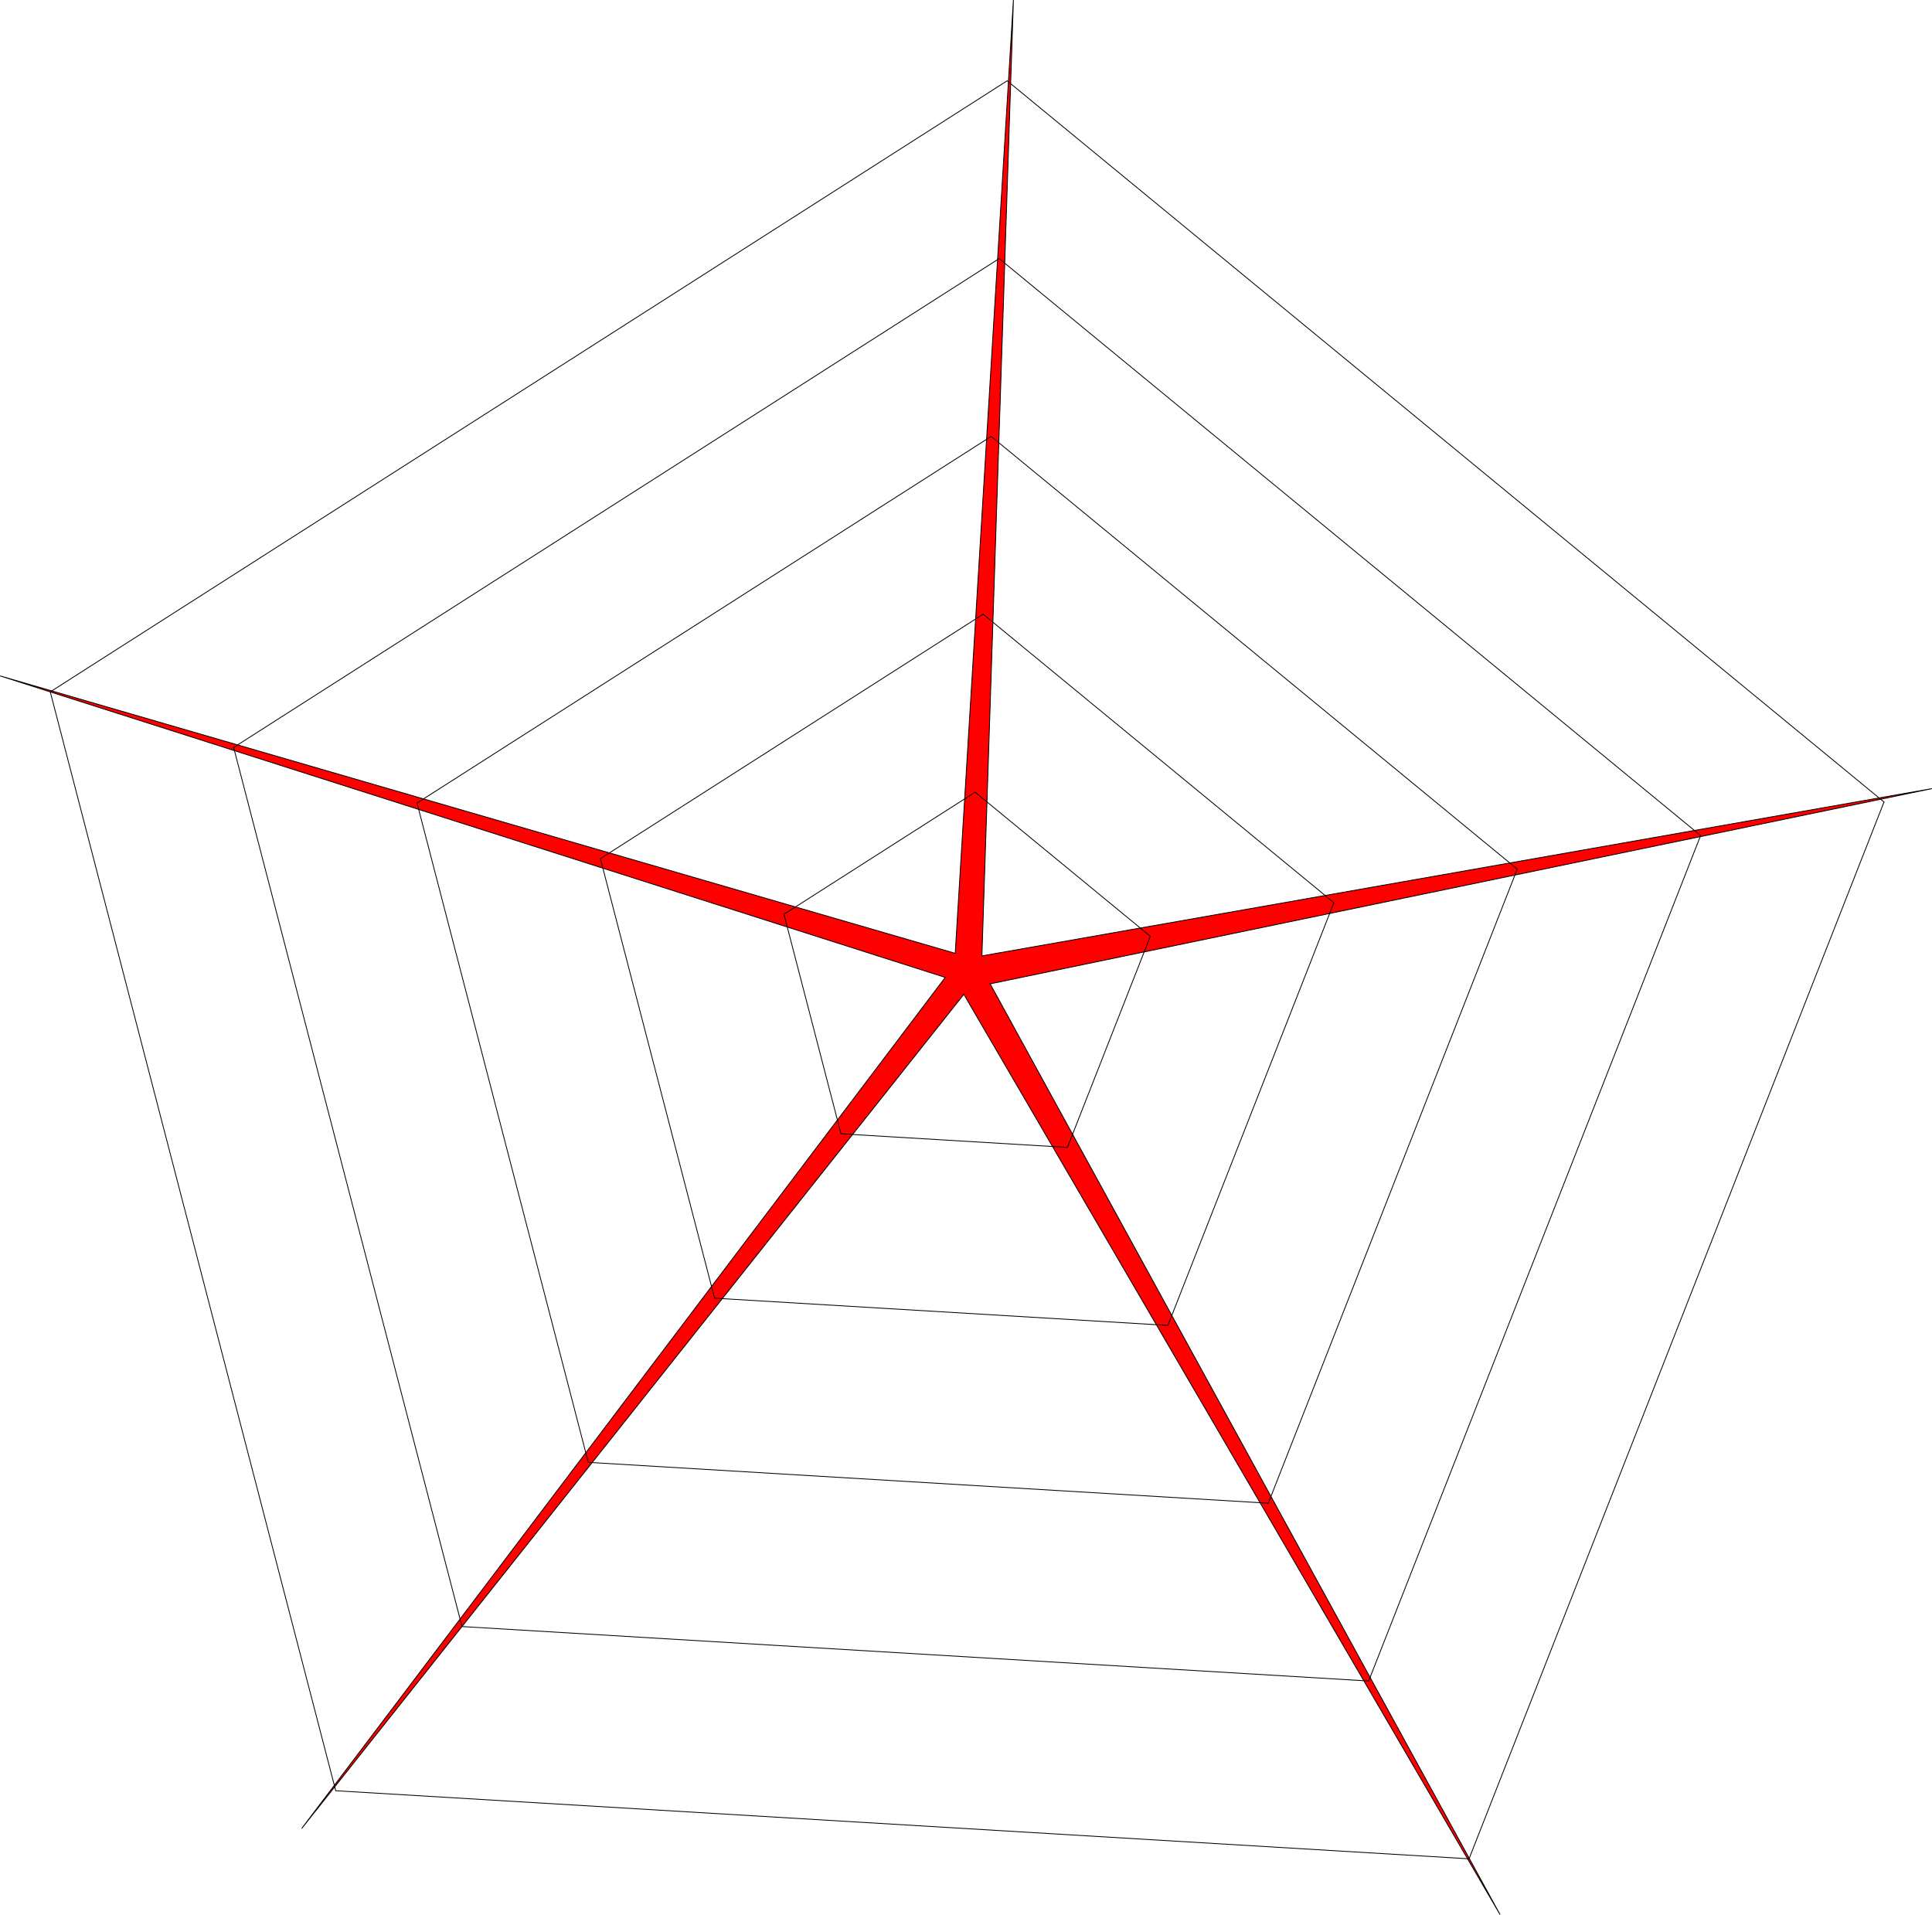
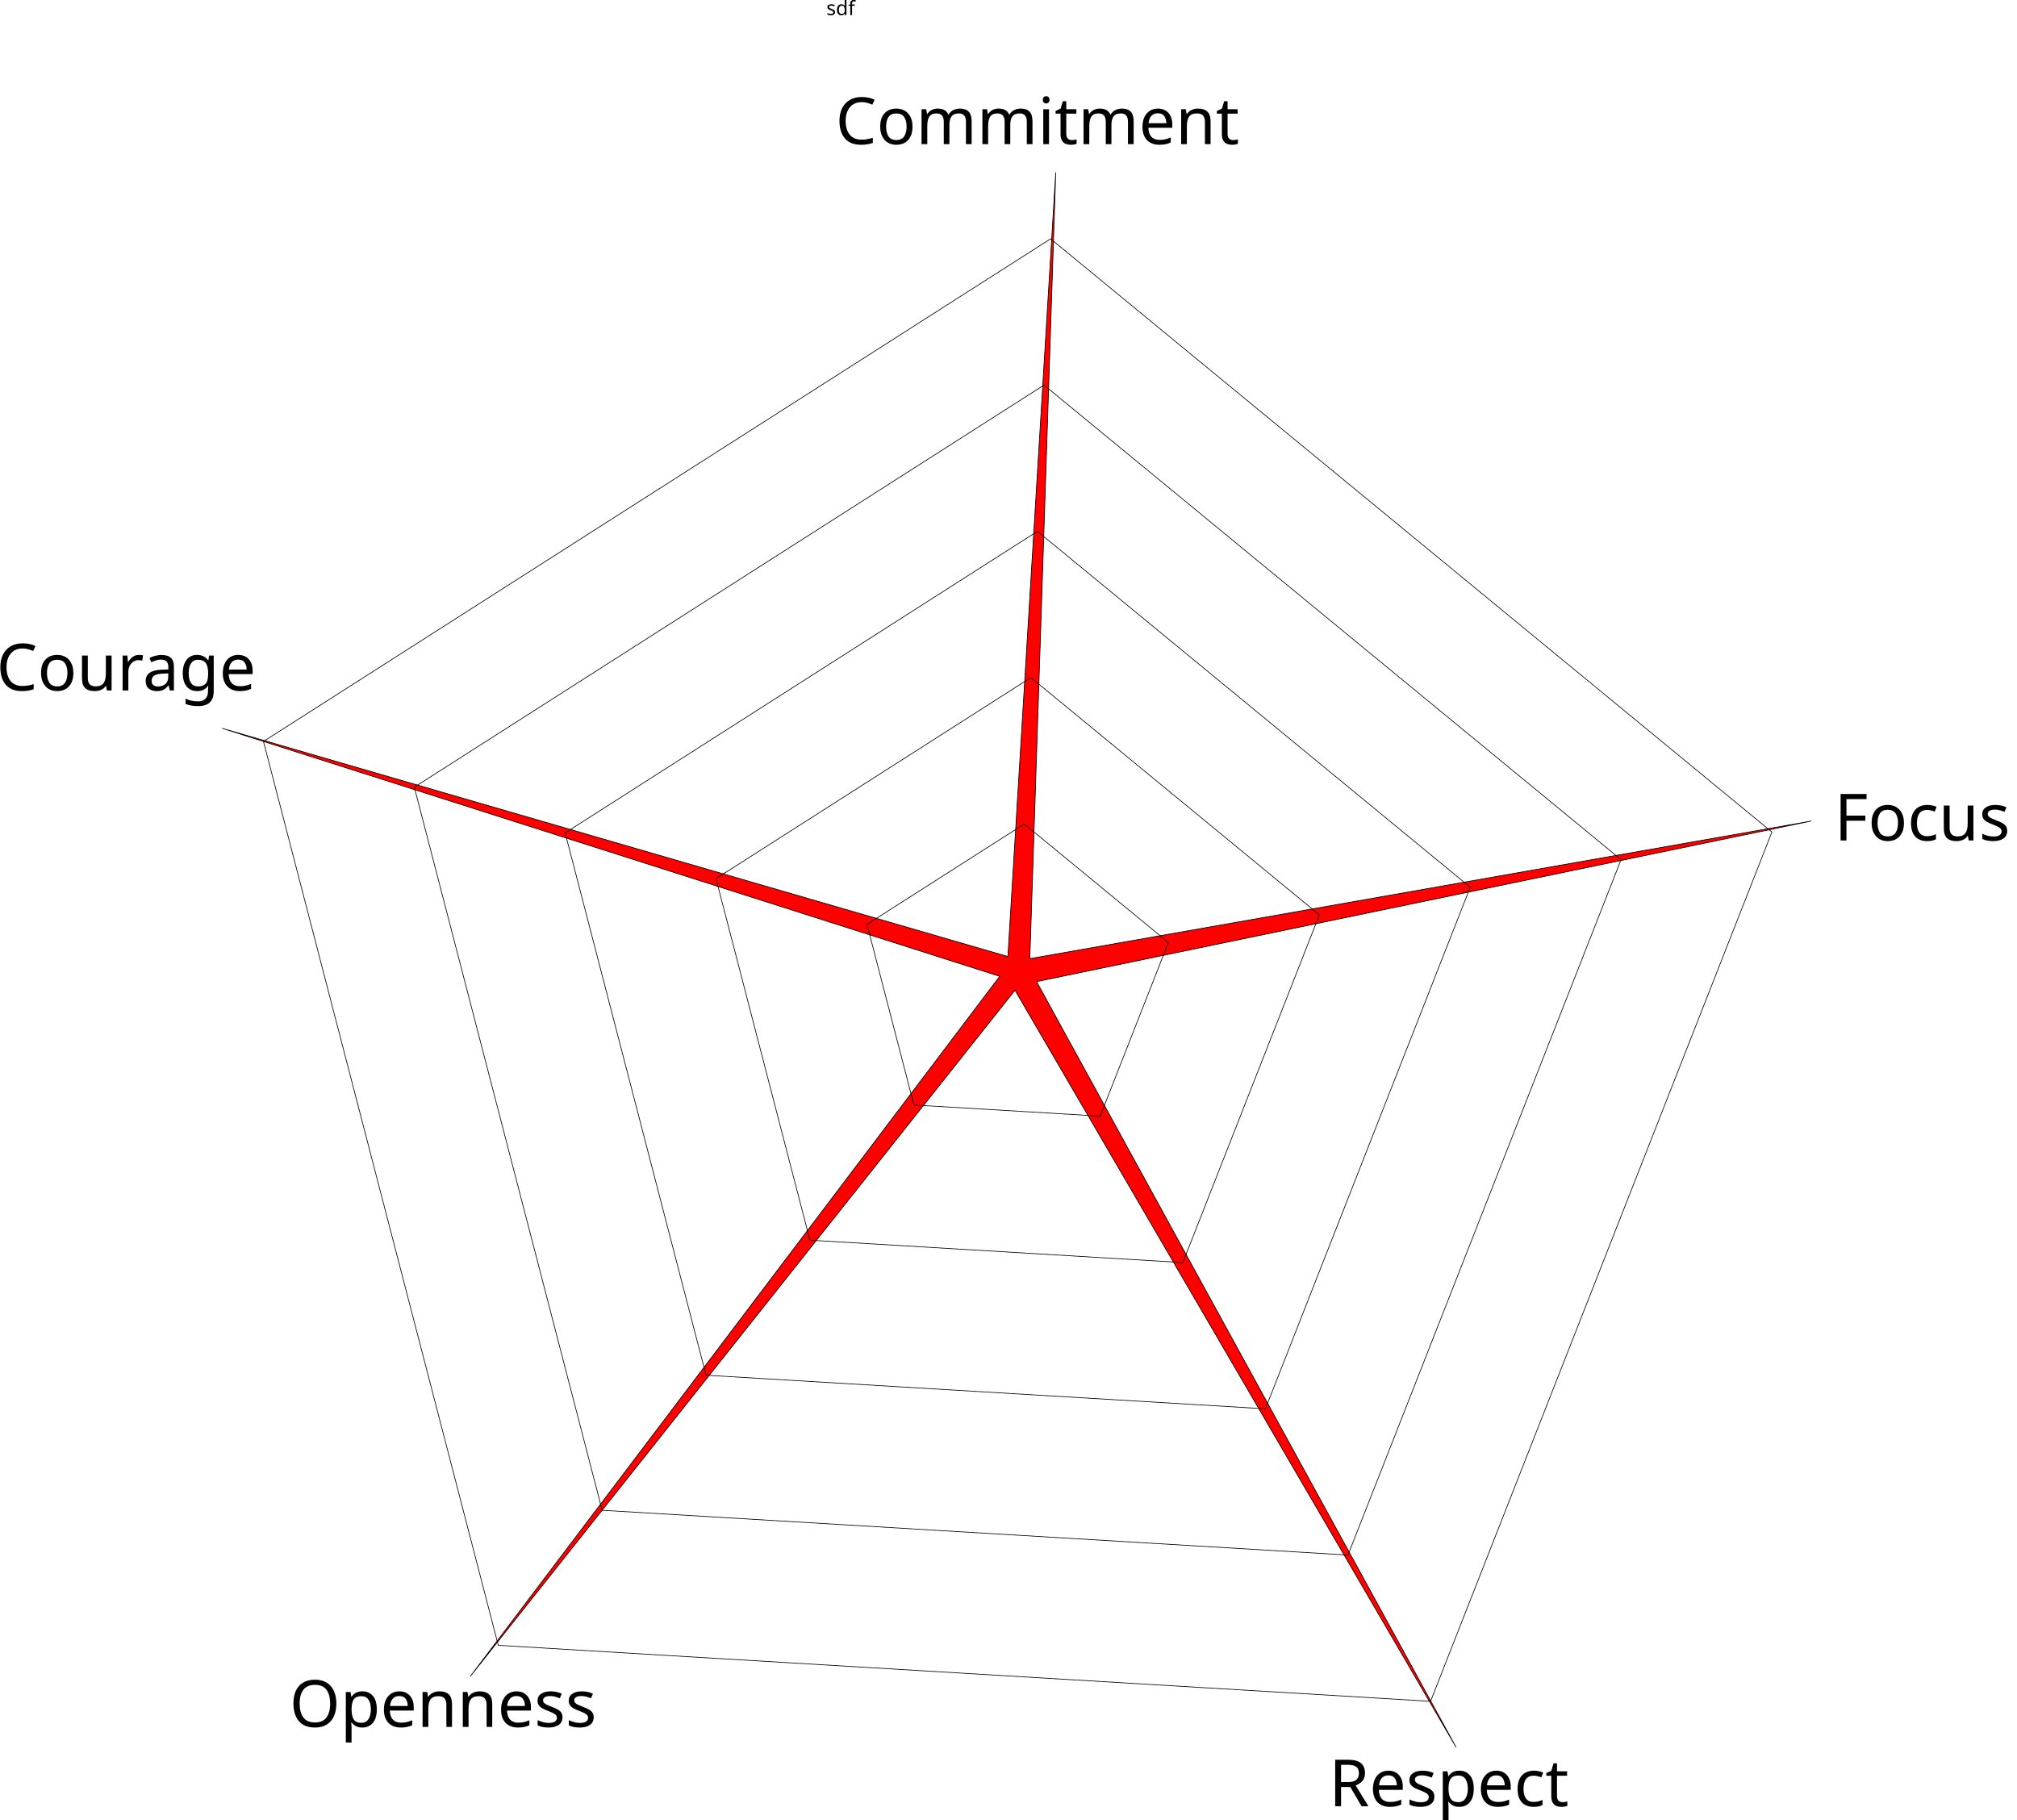
- <svg xmlns="http://www.w3.org/2000/svg" width="620.136mm" height="614.621mm" viewBox="0 0 620.136 614.621" version="1.1" id="svg8">
+ <svg xmlns="http://www.w3.org/2000/svg" width="787.035mm" height="710.129mm" viewBox="0 0 787.035 710.129" version="1.1" id="svg8">
  <defs id="defs2" />
-   <g id="layer1" transform="translate(-359.6127,-2.284628)">
+   <g id="layer1" transform="translate(-272.9438,64.97818)">
    <path id="path16" style="fill:#ff0000;stroke:#000000;stroke-width:0.265" d="M 841.106,616.839 668.99,321.449 456.437,589.211 663.012,316.017 359.653,219.239 666.22,308.283 684.896,2.293 674.786,309.107 979.722,255.415 677.432,318.082 Z" />
    <path style="fill:none;stroke:#000000;stroke-width:0.265" id="path18" d="m 702.231,370.582 -72.676,-4.366 -18.306,-70.468 61.363,-39.186 56.23,46.25 z" />
    <path style="fill:none;stroke:#000000;stroke-width:0.265" id="path853" d="m 734.486,427.715 -145.508,-8.741 -36.651,-141.088 122.857,-78.456 112.581,92.599 z" />
    <path style="fill:none;stroke:#000000;stroke-width:0.265" id="path855" d="M 766.707,484.786 548.444,471.674 493.467,260.042 677.752,142.358 846.624,281.258 Z" />
    <path style="fill:none;stroke:#000000;stroke-width:0.265" id="path857" d="M 798.927,541.857 507.91,524.375 434.608,242.199 680.321,85.287 905.483,270.486 Z" />
    <path style="fill:none;stroke:#000000;stroke-width:0.265" id="path859" d="M 831.148,598.928 467.376,577.076 375.748,224.356 682.89,28.216 964.342,259.714 Z" />
+     <text xml:space="preserve" style="font-size:7.761px;line-height:1.25;font-family:sans-serif;letter-spacing:0px;word-spacing:0px;stroke-width:0.265" x="595.403" y="-59.082" id="text900">
+       <tspan id="tspan898" x="595.403" y="-59.082" style="stroke-width:0.265">sdf</tspan>
+     </text>
+     <text xml:space="preserve" style="font-size:25.4px;line-height:1.25;font-family:sans-serif;letter-spacing:0px;word-spacing:0px;stroke-width:0.265" x="271.518" y="204.462" id="text904">
+       <tspan id="tspan902" x="271.518" y="204.462" style="font-size:25.4px;stroke-width:0.265">Courage</tspan>
+     </text>
+     <text xml:space="preserve" style="font-size:25.4px;line-height:1.25;font-family:sans-serif;letter-spacing:0px;word-spacing:0px;stroke-width:0.265" x="385.894" y="608.911" id="text908">
+       <tspan id="tspan906" x="385.894" y="608.911" style="font-size:25.4px;stroke-width:0.265">Openness</tspan>
+       <tspan x="385.894" y="640.661" style="font-size:25.4px;stroke-width:0.265" id="tspan910" />
+     </text>
+     <text xml:space="preserve" style="font-size:25.4px;line-height:1.25;font-family:sans-serif;letter-spacing:0px;word-spacing:0px;stroke-width:0.265" x="791.477" y="639.867" id="text914">
+       <tspan id="tspan912" x="791.477" y="639.867" style="font-size:25.4px;stroke-width:0.265">Respect</tspan>
+     </text>
+     <text xml:space="preserve" style="font-size:25.4px;line-height:1.25;font-family:sans-serif;letter-spacing:0px;word-spacing:0px;stroke-width:0.265" x="598.953" y="-8.728" id="text918">
+       <tspan id="tspan916" x="598.953" y="-8.728" style="font-size:25.4px;stroke-width:0.265">Commitment</tspan>
+     </text>
+     <text xml:space="preserve" style="font-size:25.4px;line-height:1.25;font-family:sans-serif;letter-spacing:0px;word-spacing:0px;stroke-width:0.265" x="988.678" y="263.006" id="text922">
+       <tspan id="tspan920" x="988.678" y="263.006" style="font-size:25.4px;stroke-width:0.265">Focus</tspan>
+     </text>
  </g>
</svg>
